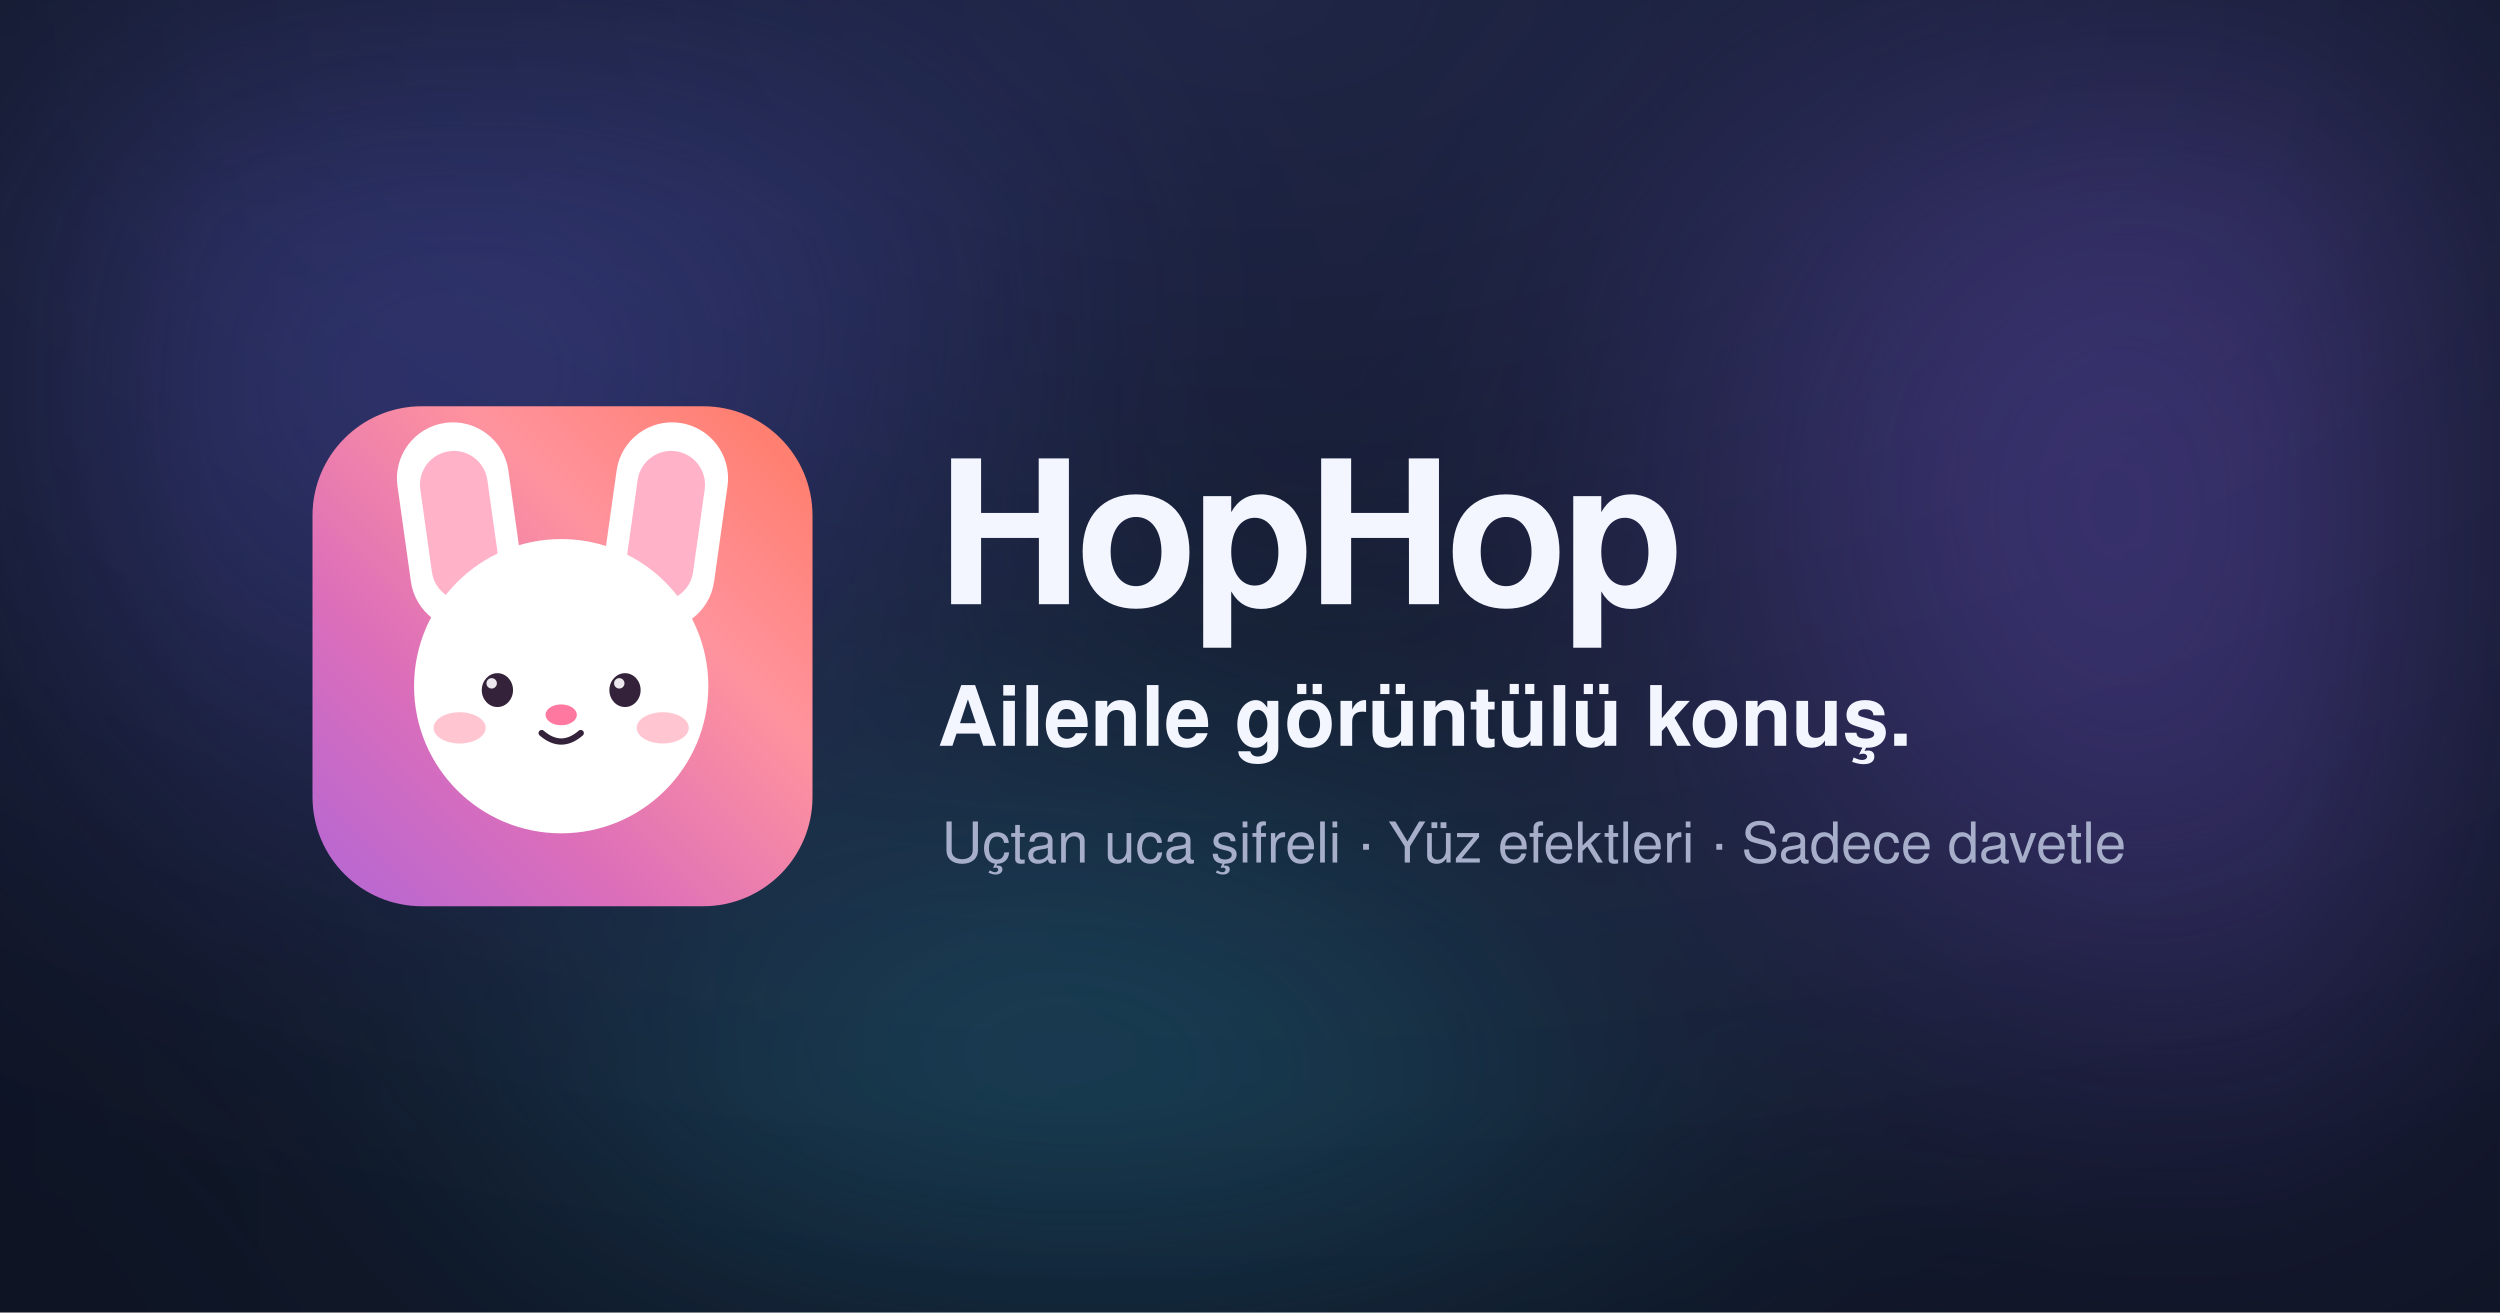
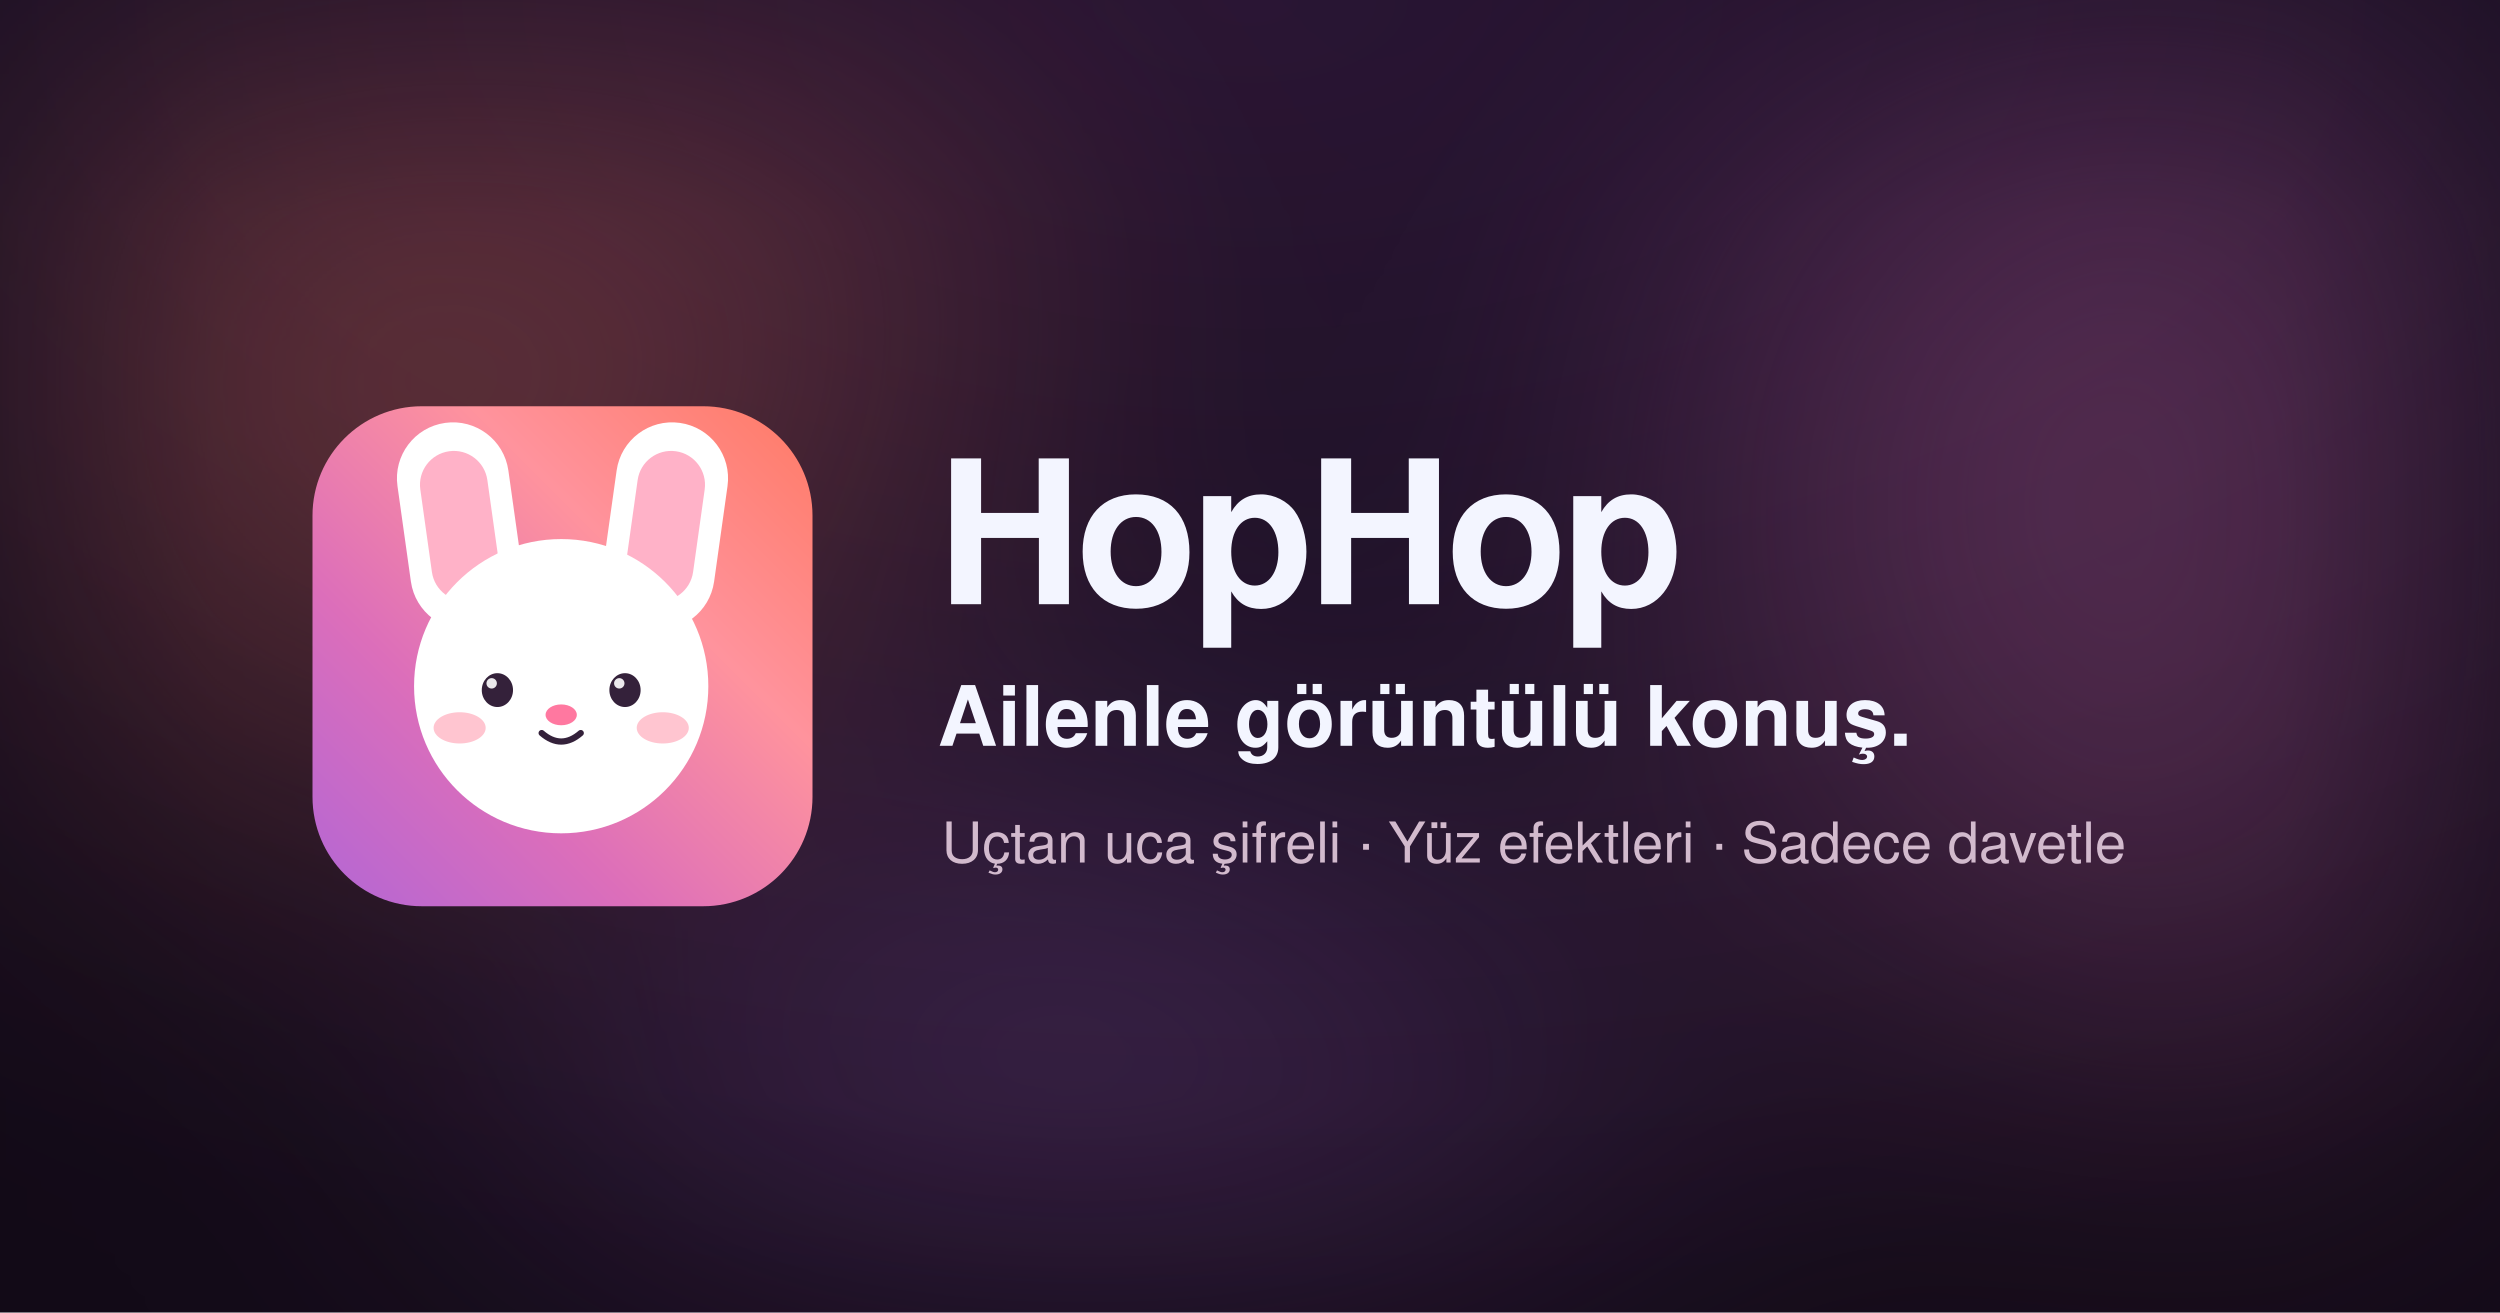
<svg xmlns="http://www.w3.org/2000/svg" viewBox="0 0 1200 630" width="1200" height="630">
  <defs>
    <linearGradient id="icon" x1="1" y1="0" x2="0" y2="1">
      <stop offset="0" stop-color="#FF7A65" />
      <stop offset=".34" stop-color="#FF939D" />
      <stop offset=".68" stop-color="#DC6EBA" />
      <stop offset="1" stop-color="#B266D5" />
    </linearGradient>
    <radialGradient id="sky" cx="50%" cy="0%" r="100%">
-       <stop offset="0" stop-color="#1E2545" />
-       <stop offset=".5" stop-color="#141A2E" />
-       <stop offset="1" stop-color="#0E1424" />
+       <stop offset="0" stop-color="#281433" />
+       <stop offset=".5" stop-color="#1B1024" />
+       <stop offset="1" stop-color="#120A17" />
    </radialGradient>
    <filter id="soft" x="-50%" y="-50%" width="200%" height="200%">
      <feGaussianBlur stdDeviation="110" />
    </filter>
    <clipPath id="squircle">
      <rect width="192" height="192" rx="42" ry="42" />
    </clipPath>
  </defs>
  <rect width="1200" height="630" fill="url(#sky)" />
-   <g filter="url(#soft)" opacity=".38">
-     <circle cx="180" cy="90" r="280" fill="#5B5BD6" />
-     <circle cx="1080" cy="240" r="260" fill="#7A5BE0" />
-     <circle cx="520" cy="700" r="300" fill="#2FA8C9" />
+   <g filter="url(#soft)" opacity=".30">
+     <circle cx="180" cy="90" r="280" fill="#FF7A65" />
+     <circle cx="1080" cy="240" r="260" fill="#DC6EBA" />
+     <circle cx="520" cy="700" r="300" fill="#B266D5" />
  </g>
  <g transform="translate(150 195) scale(1.25)">
    <g clip-path="url(#squircle)">
      <rect width="192" height="192" fill="url(#icon)" />
      <g transform="rotate(-8 56.5 46)">
        <rect x="35" y="6" width="43" height="80" rx="21.5" fill="#fff" />
        <rect x="43.5" y="17" width="26" height="58" rx="13" fill="#FFB2C8" />
      </g>
      <g transform="rotate(8 135.5 46)">
        <rect x="114" y="6" width="43" height="80" rx="21.5" fill="#fff" />
        <rect x="122.5" y="17" width="26" height="58" rx="13" fill="#FFB2C8" />
      </g>
      <circle cx="95.5" cy="107.5" r="56.5" fill="#fff" />
      <ellipse cx="56.5" cy="123.5" rx="10" ry="6" fill="#FFC5D0" />
      <ellipse cx="134.5" cy="123.5" rx="10" ry="6" fill="#FFC5D0" />
      <g fill="#34213A">
        <ellipse cx="71" cy="109" rx="6" ry="6.5" />
        <ellipse cx="120" cy="109" rx="6" ry="6.5" />
      </g>
      <g fill="#fff" opacity=".9">
        <circle cx="68.8" cy="106.4" r="2" />
        <circle cx="117.8" cy="106.4" r="2" />
      </g>
      <ellipse cx="95.5" cy="118.5" rx="6" ry="4" fill="#FF78A0" />
      <path d="M88 125.5 Q95.5 132 103 125.5" fill="none" stroke="#34213A" stroke-width="2.4" stroke-linecap="round" />
    </g>
  </g>
  <g font-family="Manrope, Segoe UI, Helvetica, Arial, sans-serif">
    <text x="450" y="290" fill="#F3F5FF" font-size="96" font-weight="800" letter-spacing="-3">HopHop</text>
    <text x="450" y="358" fill="#F3F5FF" font-size="40" font-weight="700">Ailenle görüntülü konuş.</text>
-     <text x="452" y="414" fill="#A6AEC9" font-size="27" font-weight="500">Uçtan uca şifreli · Yüz efektleri · Sadece davetle</text>
+     <text x="452" y="414" fill="#D2BACD" font-size="27" font-weight="500">Uçtan uca şifreli · Yüz efektleri · Sadece davetle</text>
  </g>
</svg>
